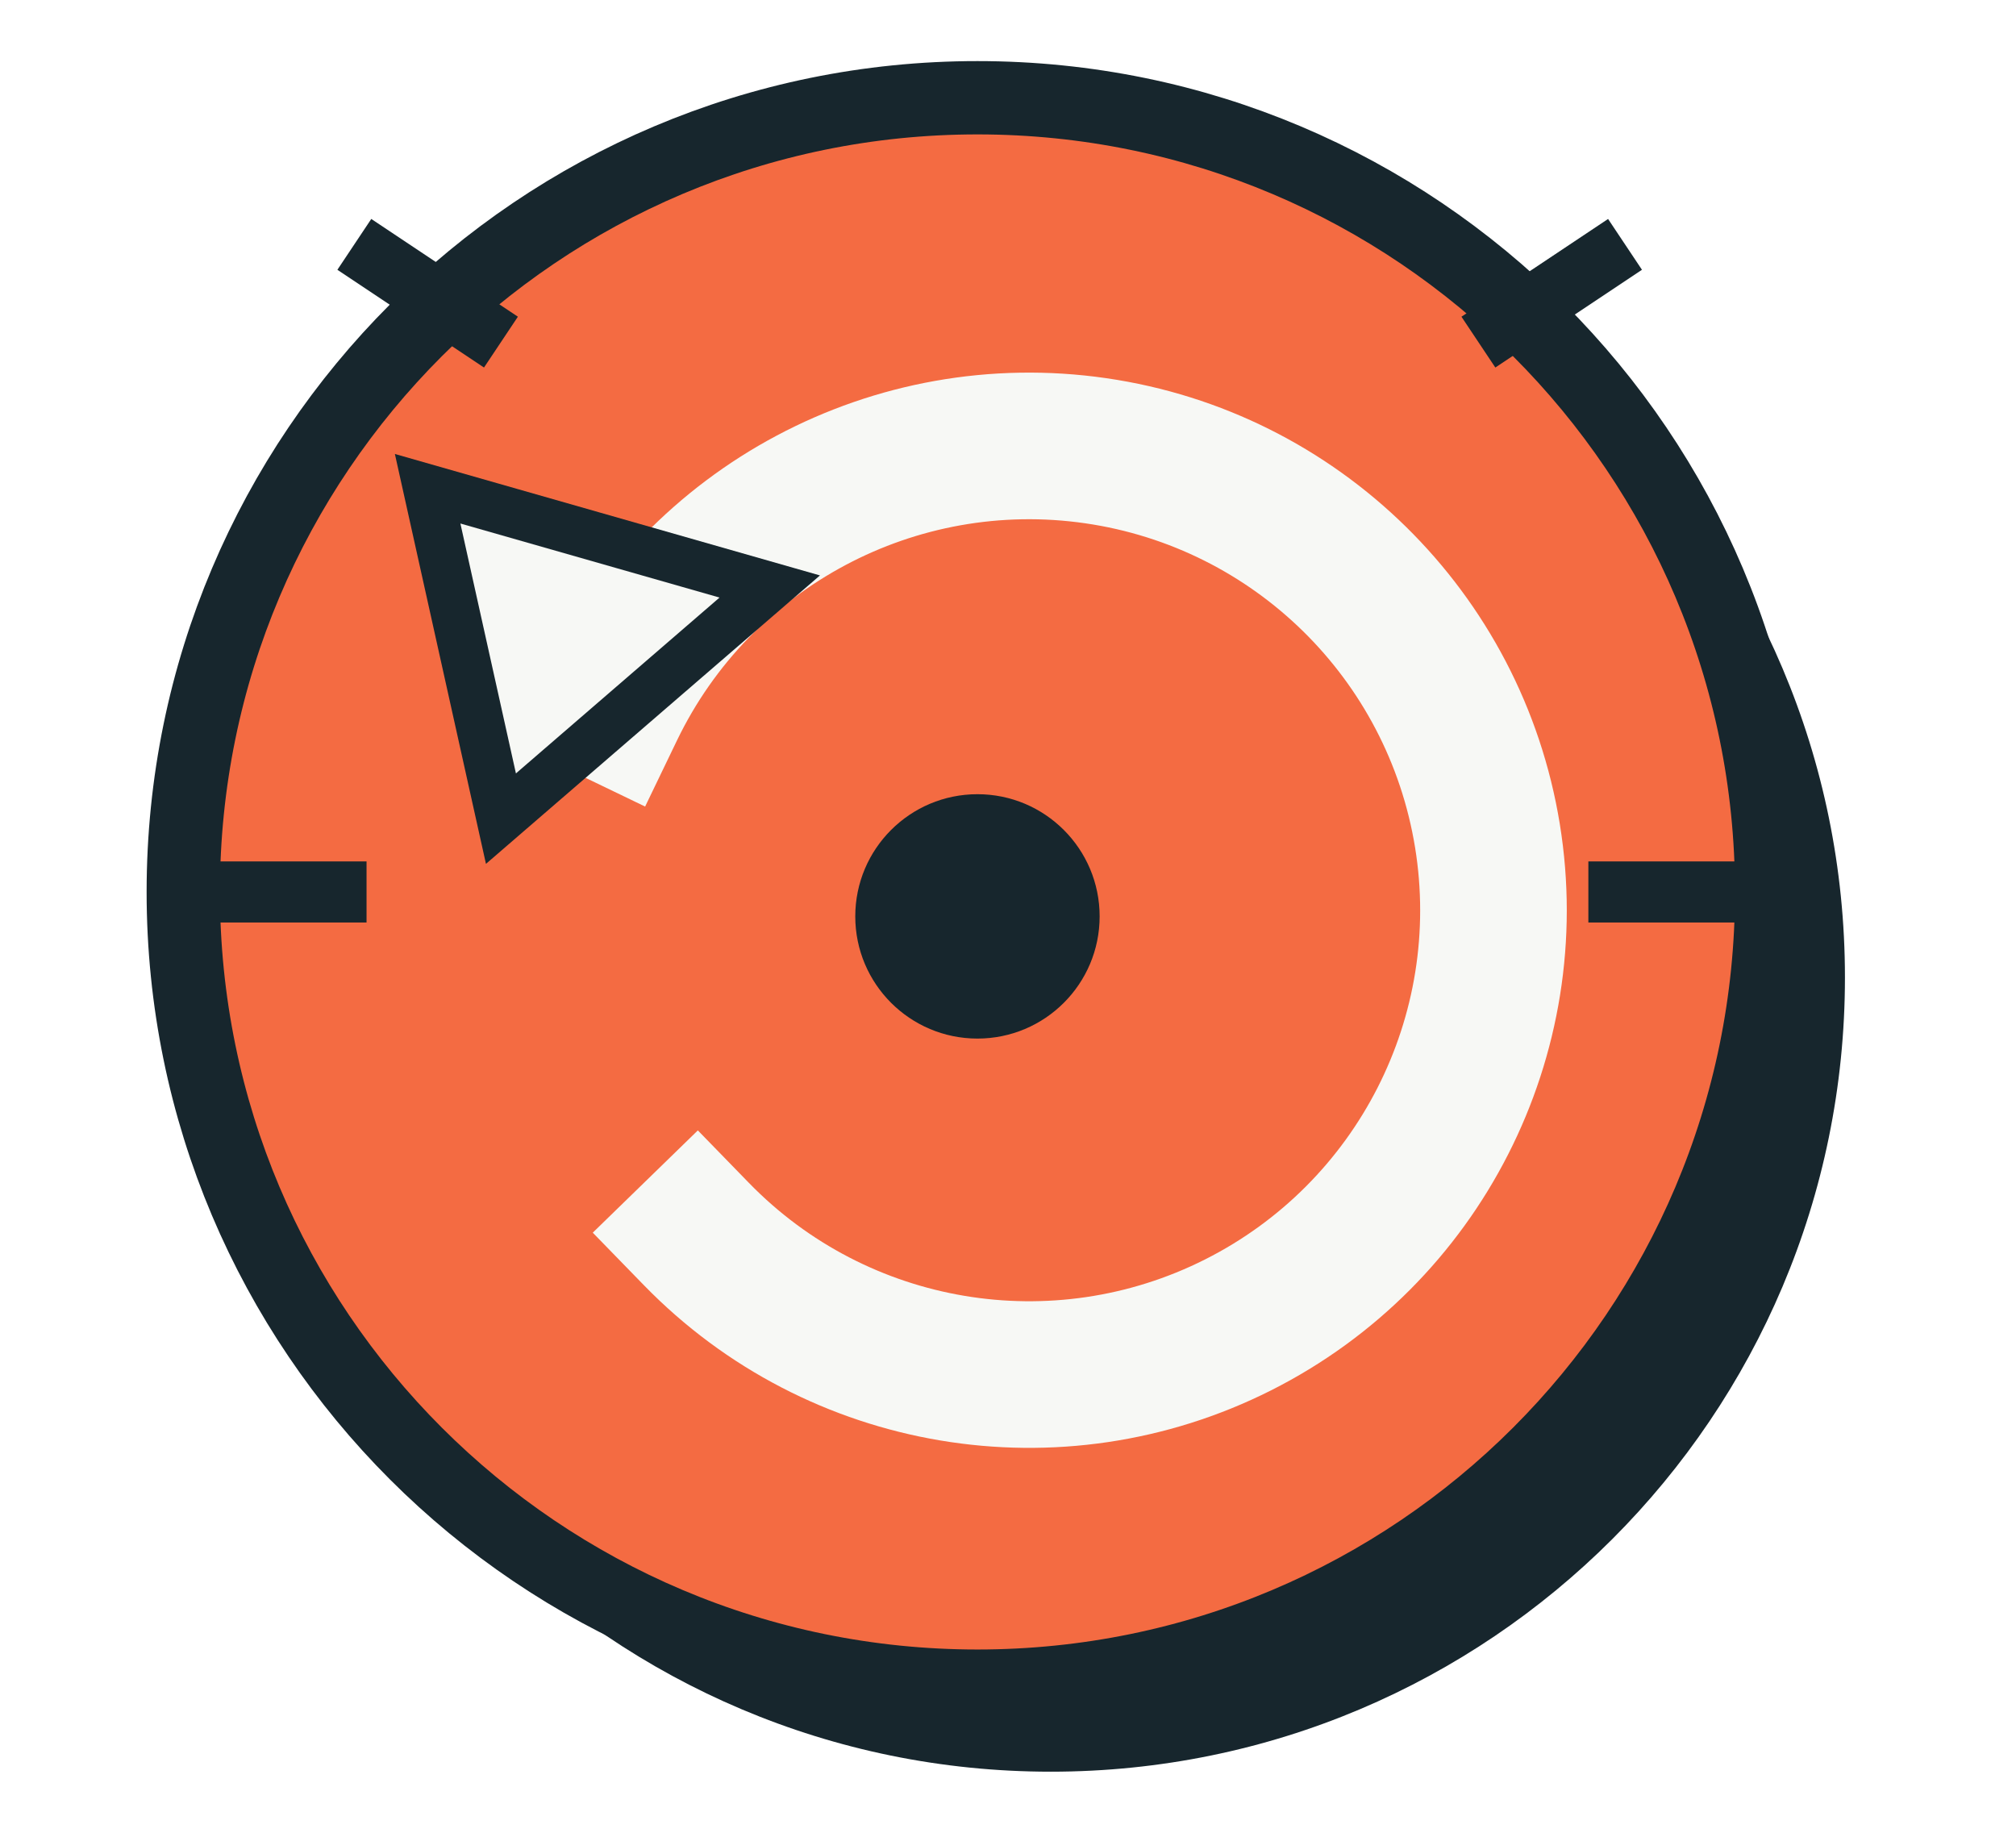
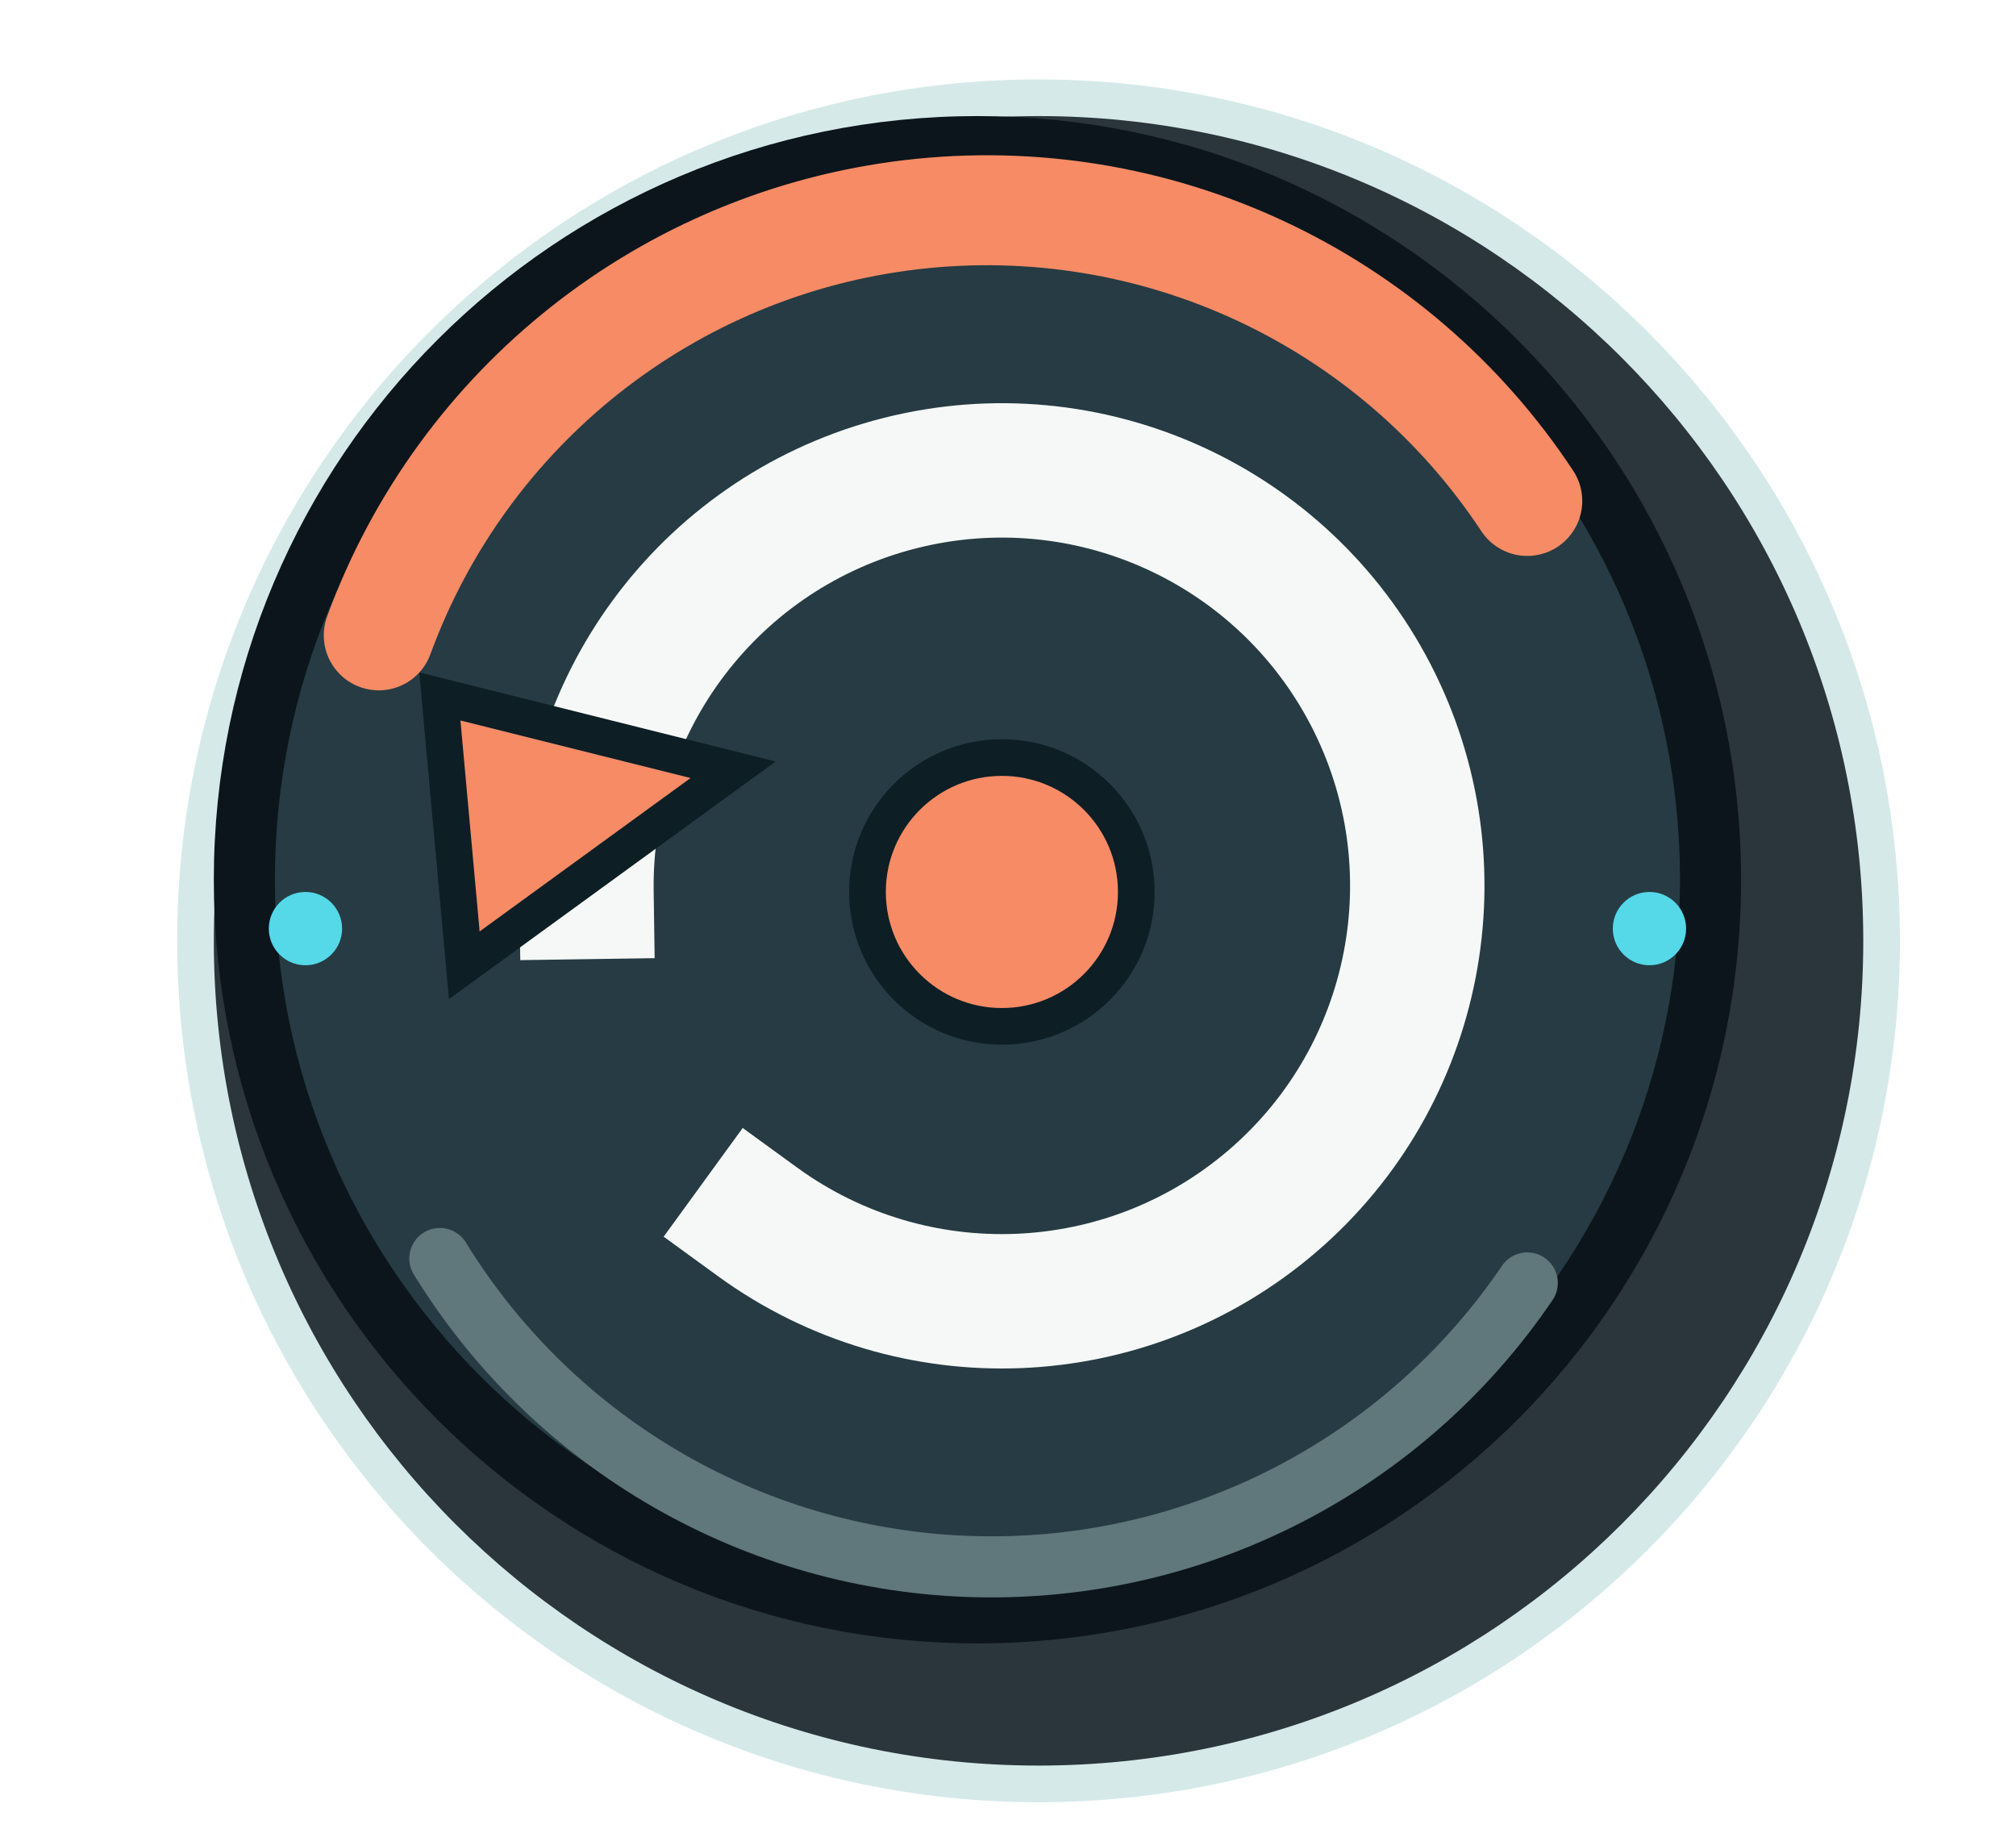
<svg xmlns="http://www.w3.org/2000/svg" width="165" height="150" viewBox="0 0 165 150">
-   <circle cx="86" cy="80" r="65" fill="#17262d" />
-   <circle cx="80" cy="73" r="65" fill="#f46b42" stroke="#17262d" stroke-width="6" />
-   <path d="M50 58A38 38 0 1 1 57 101" fill="none" stroke="#f7f8f5" stroke-width="12" stroke-linecap="square" />
-   <path d="M35 40L63 48L41 67Z" fill="#f7f8f5" stroke="#17262d" stroke-width="4" stroke-linejoin="miter" />
-   <circle cx="80" cy="75" r="10" fill="#17262d" />
-   <path d="M41 28L29 20M121 28L133 20M17 73H30M130 73H143" stroke="#17262d" stroke-width="5" />
+   <circle cx="85" cy="77" r="69" fill="#0c1920" fill-opacity=".87" stroke="#d6e9e9" stroke-width="3" />
+   <circle cx="80" cy="72" r="60" fill="#263b43" stroke="#0b151b" stroke-width="5" />
+   <path d="M31 52A53 53 0 0 1 125 41" fill="none" stroke="#f68b65" stroke-width="9" stroke-linecap="round" />
+   <path d="M36 103A53 53 0 0 0 125 105" fill="none" stroke="#60777c" stroke-width="5" stroke-linecap="round" />
+   <path d="M48 73A34 34 0 1 1 62 100" fill="none" stroke="#f5f8f6" stroke-width="11" stroke-linecap="square" />
+   <path d="M36 57L60 63L38 79Z" fill="#f68b65" stroke="#0d1e25" stroke-width="3" />
+   <circle cx="82" cy="73" r="11" fill="#f68b65" stroke="#0d1e25" stroke-width="3" />
+   <circle cx="25" cy="76" r="3" fill="#55d8e8" />
+   <circle cx="135" cy="76" r="3" fill="#55d8e8" />
</svg>
